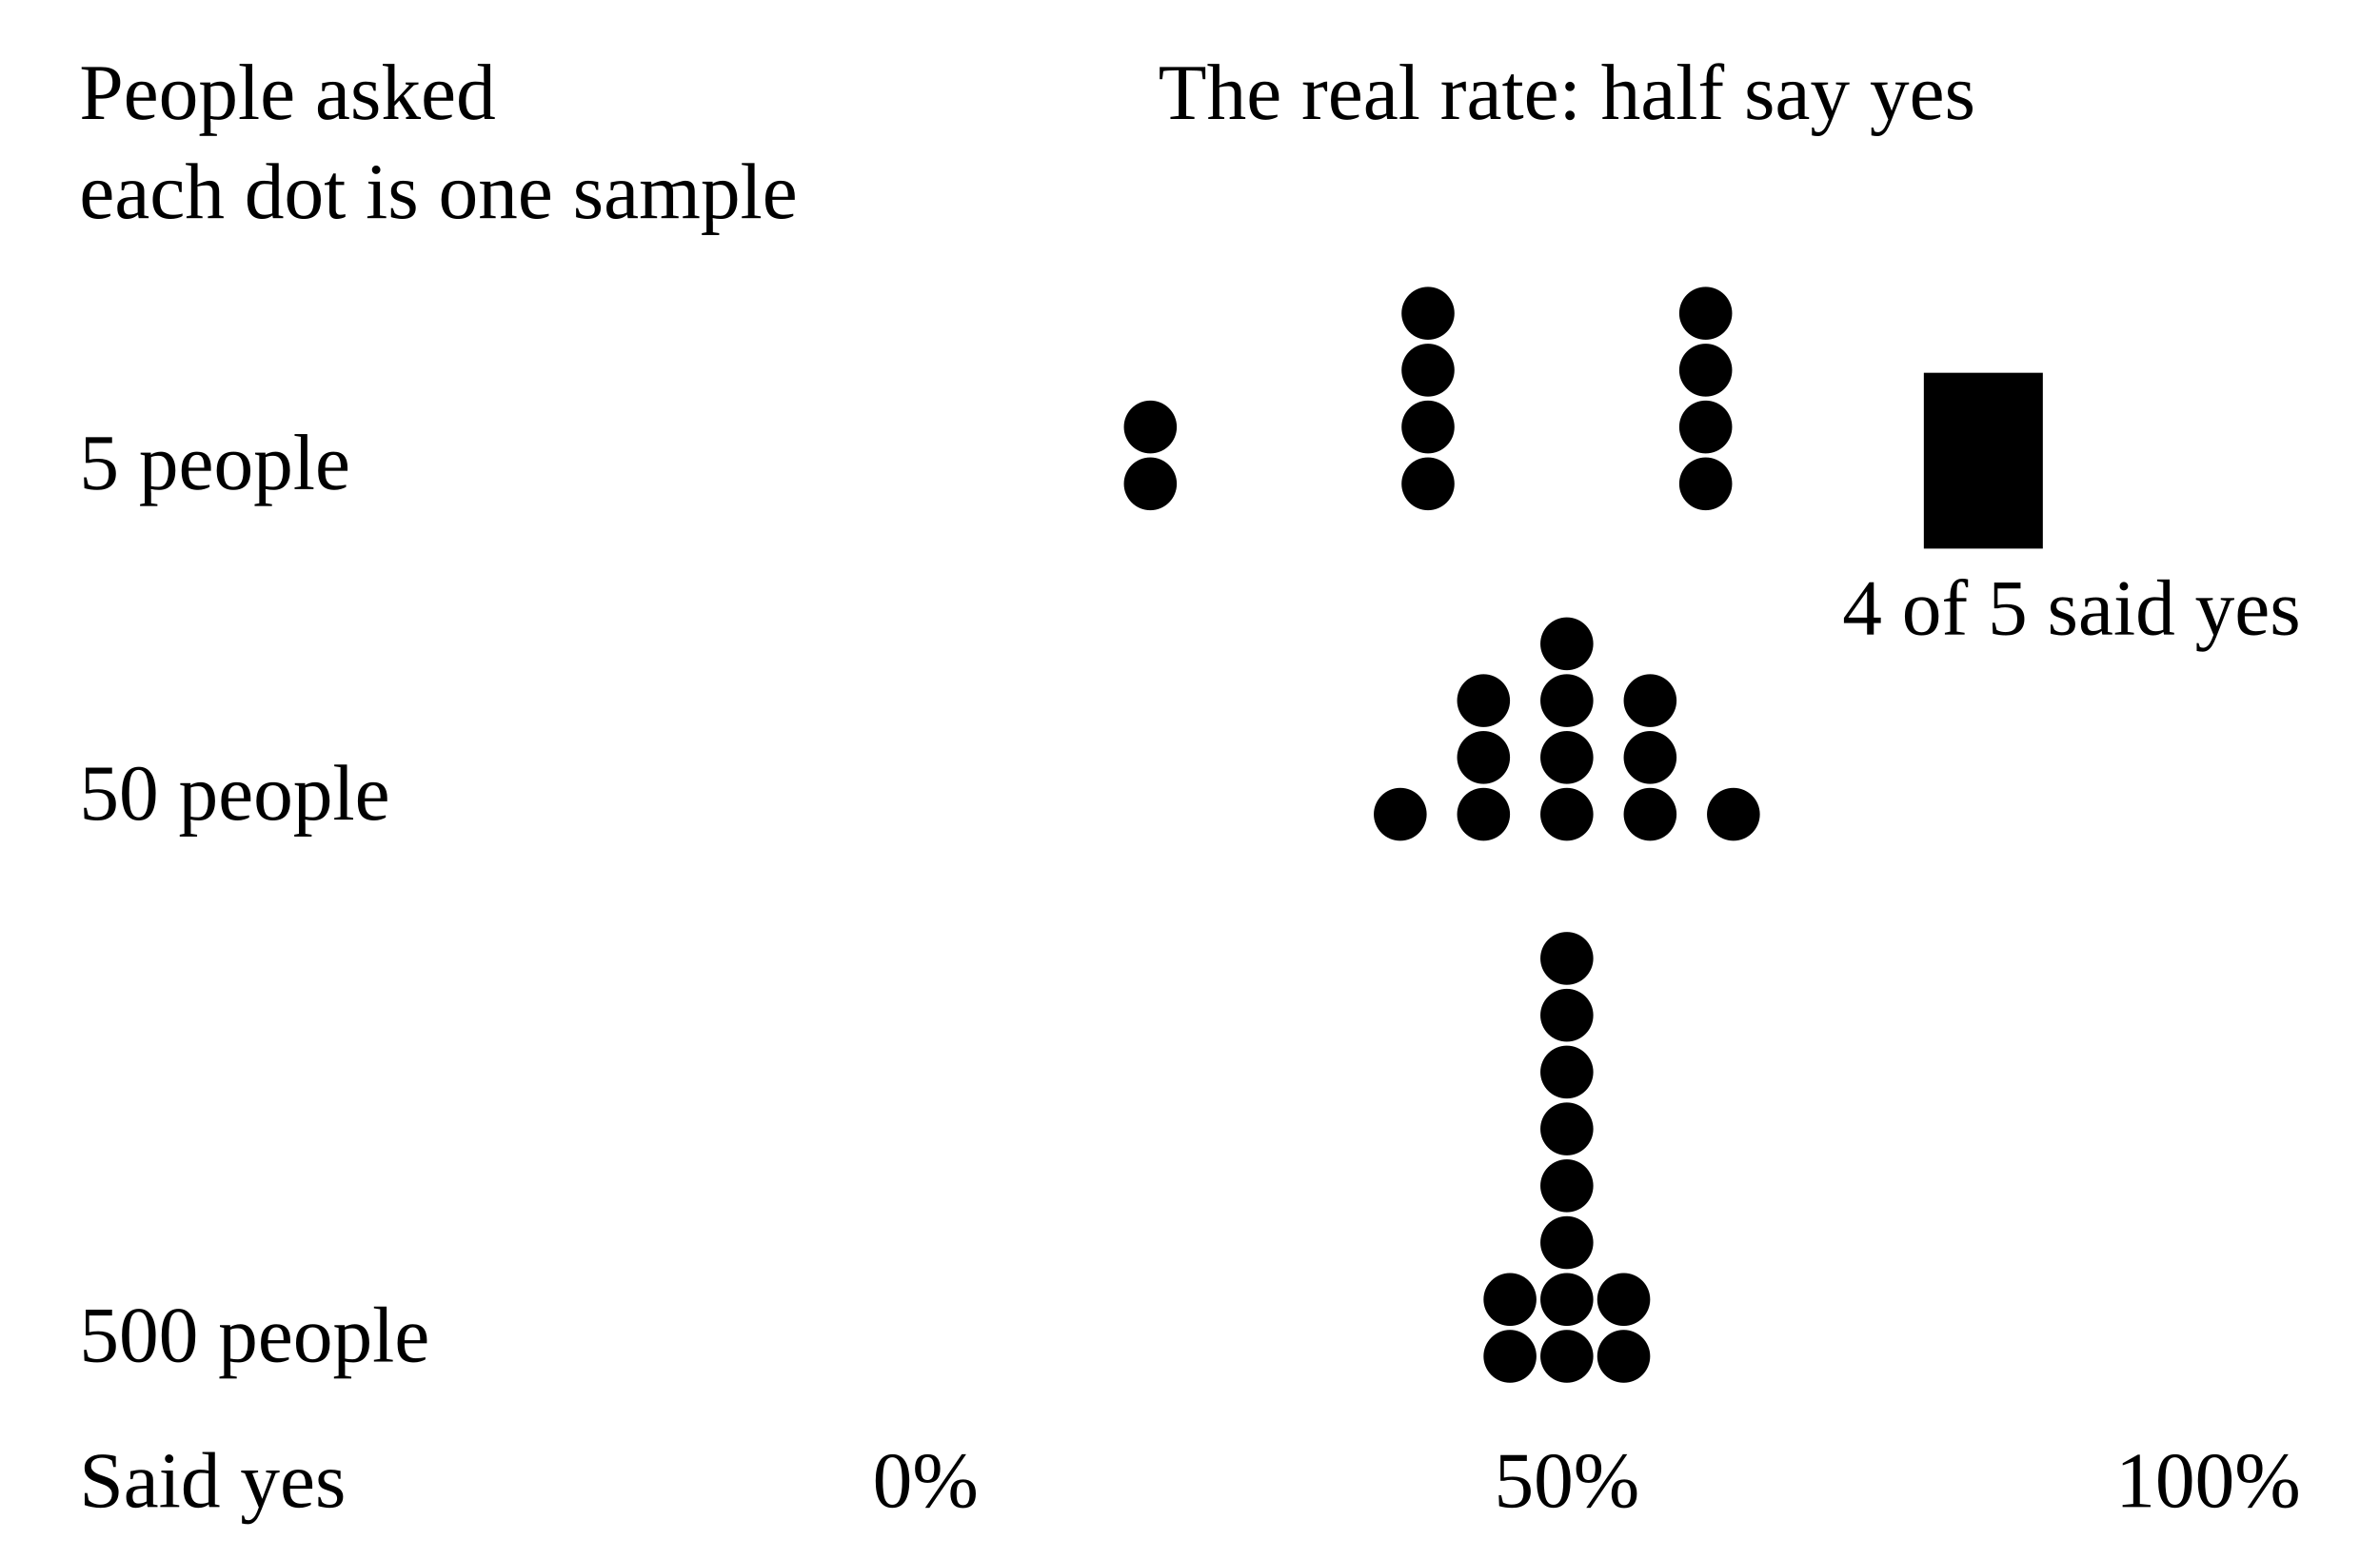
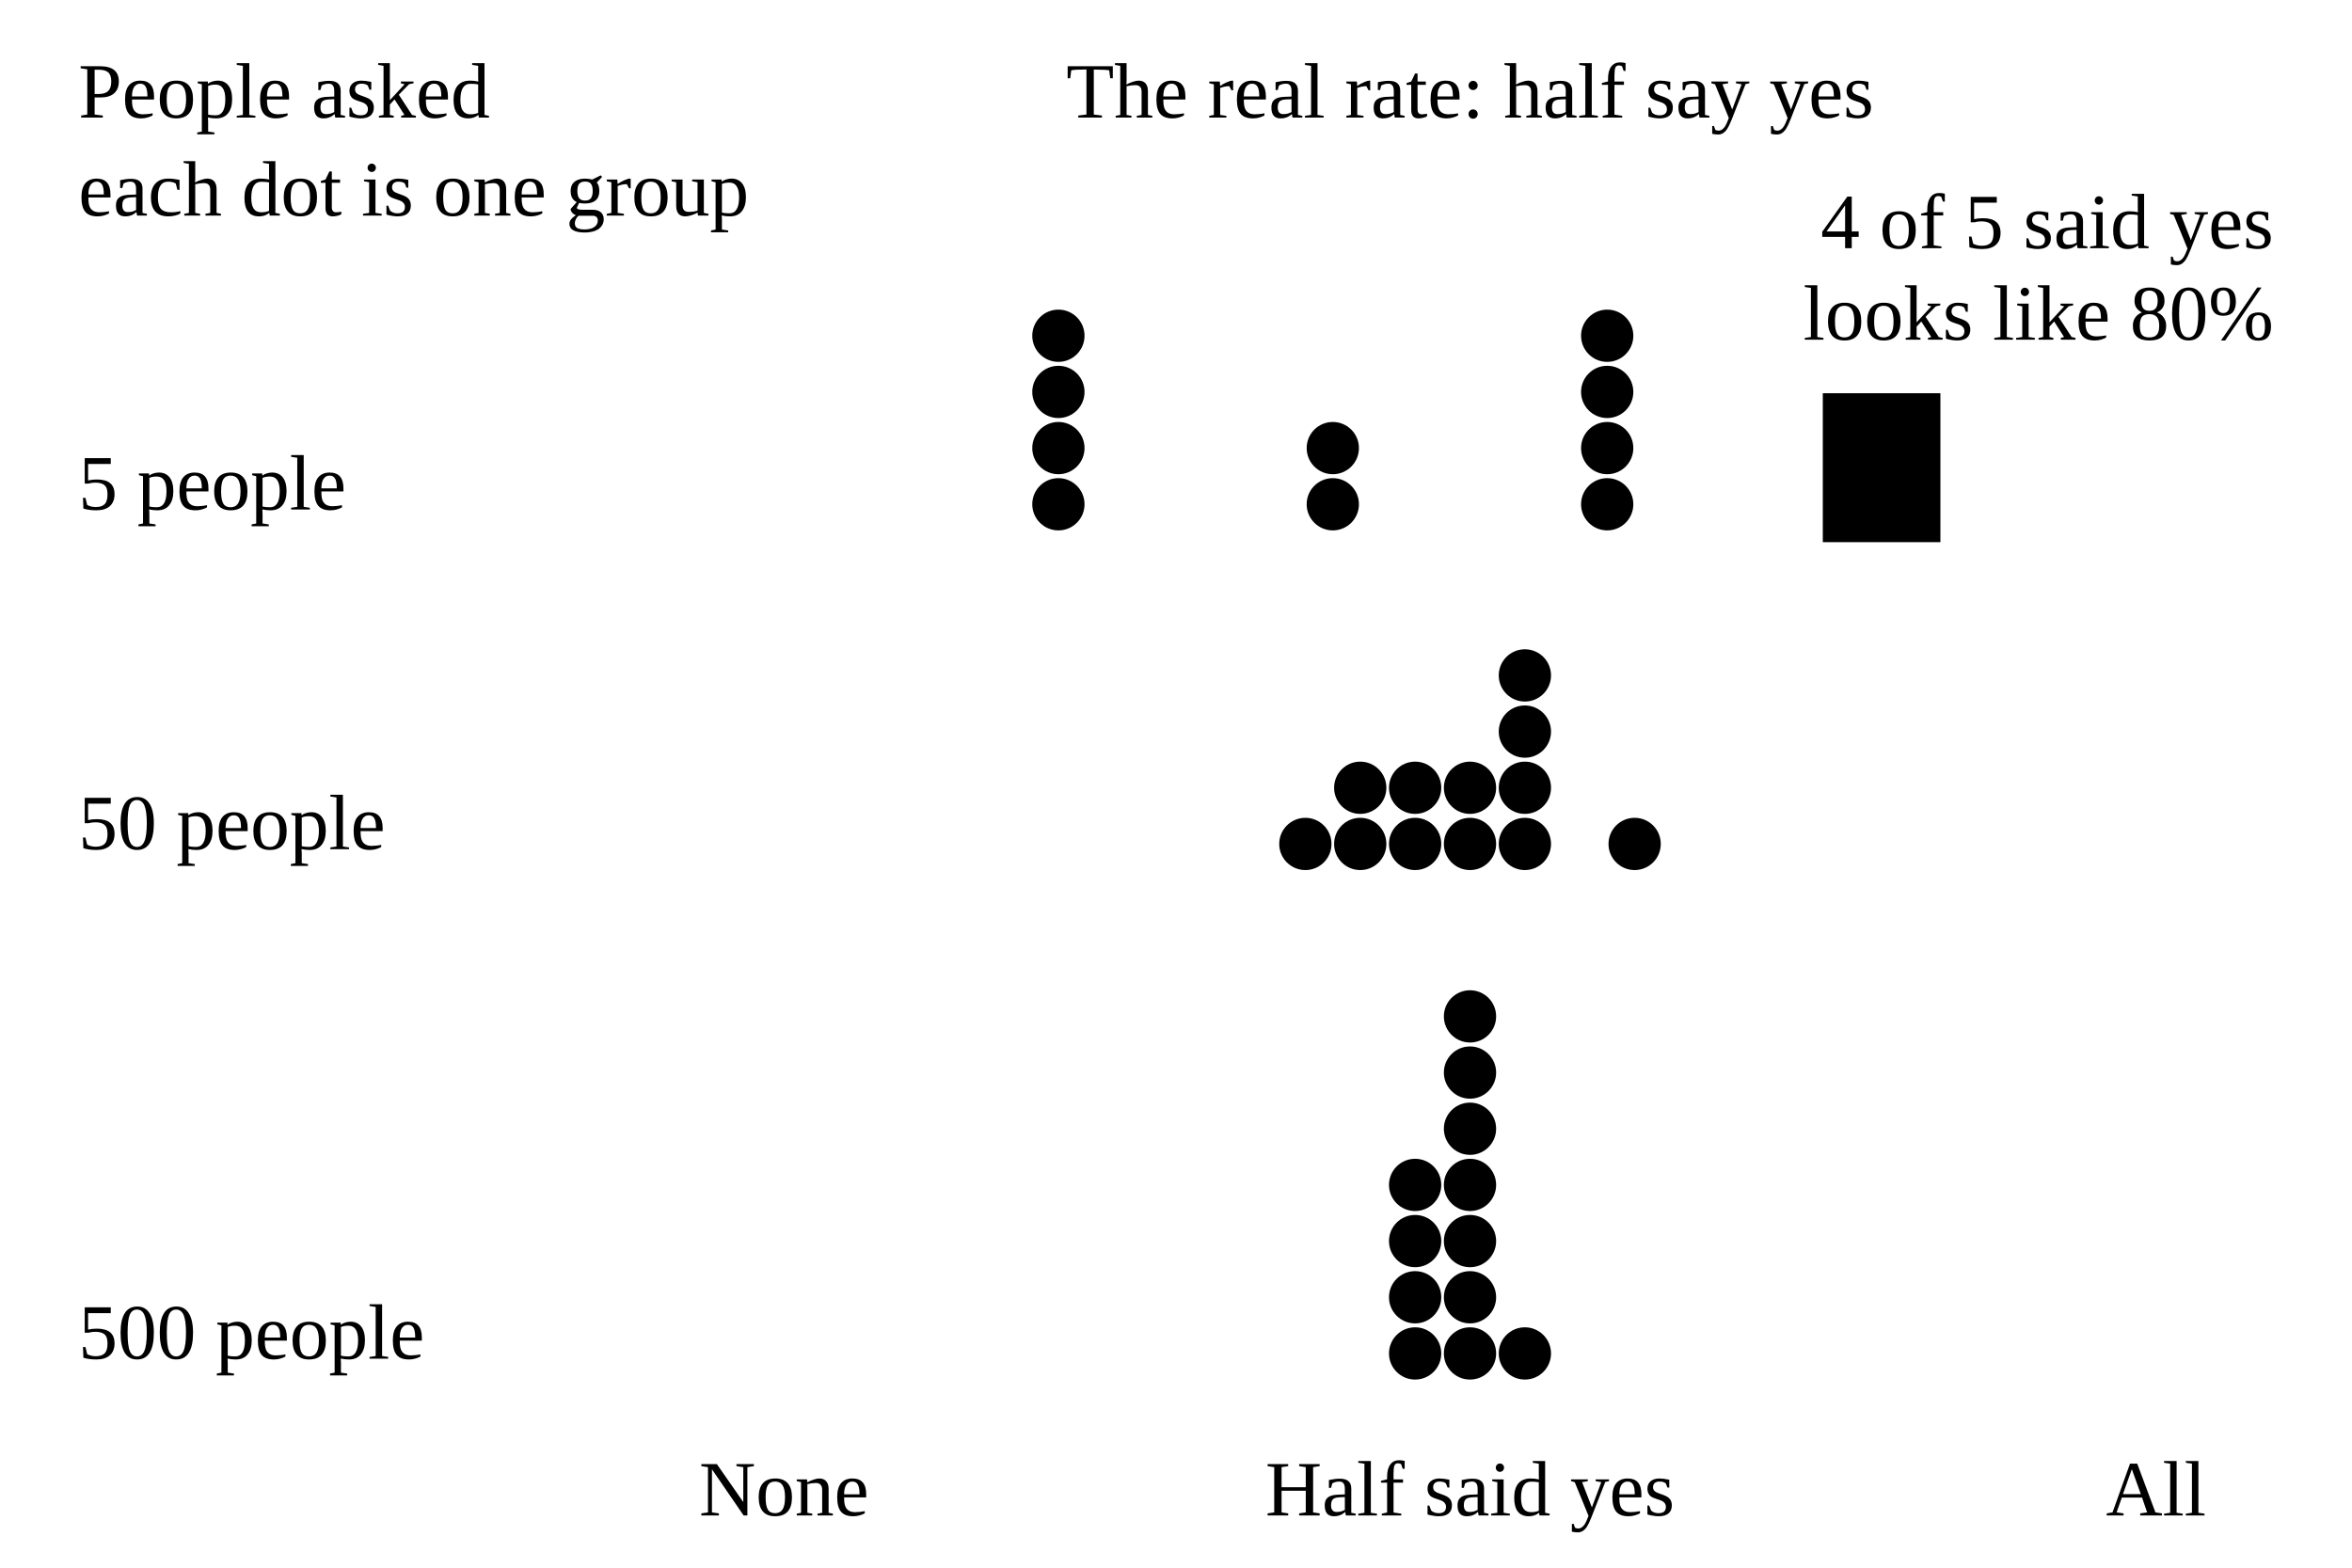
- <svg xmlns="http://www.w3.org/2000/svg" class="fig" viewBox="0 0 360 236" role="img" aria-labelledby="fig-small-title fig-small-desc">
+ <svg xmlns="http://www.w3.org/2000/svg" class="fig" viewBox="0 0 360 240" role="img" aria-labelledby="fig-small-title fig-small-desc">
  <text class="fig-label" x="12" y="18">People asked</text>
-   <text class="fig-note" x="12" y="33">each dot is one sample</text>
-   <text class="fig-label" x="237.0" y="18" text-anchor="middle">The real rate: half say yes</text>
-   <path class="fig-guide" d="M237.0,26 L237.0,210" />
-   <rect class="fig-mark" x="291.0" y="56.4" width="18" height="26.6" />
-   <text class="fig-label" x="12" y="74">5 people</text>
-   <path class="fig-axis" d="M132,78 L342,78" />
+   <text class="fig-note" x="12" y="33">each dot is one group</text>
+   <text class="fig-label" x="225.0" y="18" text-anchor="middle">The real rate: half say yes</text>
+   <path class="fig-guide" d="M225.0,26 L225.0,212" />
+   <rect class="fig-mark" x="279.0" y="60.2" width="18" height="22.8" />
+   <text class="fig-label" x="12" y="78">5 people</text>
+   <path class="fig-axis" d="M120,82 L330,82" />
  <g class="fig-ink">
-     <circle cx="174.0" cy="73.2" r="4" />
-     <circle cx="174.0" cy="64.6" r="4" />
-     <circle cx="216.0" cy="73.2" r="4" />
-     <circle cx="216.0" cy="64.6" r="4" />
-     <circle cx="216.0" cy="56.0" r="4" />
-     <circle cx="216.0" cy="47.4" r="4" />
-     <circle cx="258.0" cy="73.2" r="4" />
-     <circle cx="258.0" cy="64.6" r="4" />
-     <circle cx="258.0" cy="56.0" r="4" />
-     <circle cx="258.0" cy="47.4" r="4" />
-     <circle cx="300.0" cy="73.2" r="4" />
-     <circle cx="300.0" cy="64.6" r="4" />
+     <circle cx="162.0" cy="77.2" r="4" />
+     <circle cx="162.0" cy="68.6" r="4" />
+     <circle cx="162.0" cy="60.0" r="4" />
+     <circle cx="162.0" cy="51.4" r="4" />
+     <circle cx="204.0" cy="77.2" r="4" />
+     <circle cx="204.0" cy="68.6" r="4" />
+     <circle cx="246.0" cy="77.2" r="4" />
+     <circle cx="246.0" cy="68.6" r="4" />
+     <circle cx="246.0" cy="60.0" r="4" />
+     <circle cx="246.0" cy="51.4" r="4" />
+     <circle cx="288.0" cy="77.2" r="4" />
+     <circle cx="288.0" cy="68.6" r="4" />
  </g>
-   <text class="fig-label" x="12" y="124">50 people</text>
-   <path class="fig-axis" d="M132,128 L342,128" />
+   <text class="fig-label" x="12" y="130">50 people</text>
+   <path class="fig-axis" d="M120,134 L330,134" />
  <g class="fig-ink">
-     <circle cx="211.8" cy="123.2" r="4" />
-     <circle cx="224.4" cy="123.2" r="4" />
-     <circle cx="224.4" cy="114.6" r="4" />
-     <circle cx="224.4" cy="106.0" r="4" />
-     <circle cx="237.0" cy="123.2" r="4" />
-     <circle cx="237.0" cy="114.6" r="4" />
-     <circle cx="237.0" cy="106.0" r="4" />
-     <circle cx="237.0" cy="97.4" r="4" />
-     <circle cx="249.6" cy="123.2" r="4" />
-     <circle cx="249.6" cy="114.6" r="4" />
-     <circle cx="249.6" cy="106.0" r="4" />
-     <circle cx="262.2" cy="123.2" r="4" />
+     <circle cx="199.8" cy="129.2" r="4" />
+     <circle cx="208.2" cy="129.2" r="4" />
+     <circle cx="208.2" cy="120.6" r="4" />
+     <circle cx="216.6" cy="129.2" r="4" />
+     <circle cx="216.6" cy="120.6" r="4" />
+     <circle cx="225.0" cy="129.2" r="4" />
+     <circle cx="225.0" cy="120.6" r="4" />
+     <circle cx="233.4" cy="129.2" r="4" />
+     <circle cx="233.4" cy="120.6" r="4" />
+     <circle cx="233.4" cy="112.0" r="4" />
+     <circle cx="233.4" cy="103.4" r="4" />
+     <circle cx="250.2" cy="129.2" r="4" />
  </g>
-   <text class="fig-label" x="12" y="206">500 people</text>
-   <path class="fig-axis" d="M132,210 L342,210" />
+   <text class="fig-label" x="12" y="208">500 people</text>
+   <path class="fig-axis" d="M120,212 L330,212" />
  <g class="fig-ink">
-     <circle cx="228.4" cy="205.2" r="4" />
-     <circle cx="228.4" cy="196.6" r="4" />
-     <circle cx="237.0" cy="205.2" r="4" />
-     <circle cx="237.0" cy="196.6" r="4" />
-     <circle cx="237.0" cy="188.0" r="4" />
-     <circle cx="237.0" cy="179.4" r="4" />
-     <circle cx="237.0" cy="170.8" r="4" />
-     <circle cx="237.0" cy="162.2" r="4" />
-     <circle cx="237.0" cy="153.6" r="4" />
-     <circle cx="237.0" cy="145.0" r="4" />
-     <circle cx="245.6" cy="205.2" r="4" />
-     <circle cx="245.6" cy="196.6" r="4" />
+     <circle cx="216.6" cy="207.2" r="4" />
+     <circle cx="216.6" cy="198.6" r="4" />
+     <circle cx="216.6" cy="190.0" r="4" />
+     <circle cx="216.6" cy="181.4" r="4" />
+     <circle cx="225.0" cy="207.2" r="4" />
+     <circle cx="225.0" cy="198.6" r="4" />
+     <circle cx="225.0" cy="190.0" r="4" />
+     <circle cx="225.0" cy="181.4" r="4" />
+     <circle cx="225.0" cy="172.8" r="4" />
+     <circle cx="225.0" cy="164.2" r="4" />
+     <circle cx="225.0" cy="155.6" r="4" />
+     <circle cx="233.4" cy="207.2" r="4" />
  </g>
-   <text class="fig-label" x="348" y="96" text-anchor="end">4 of 5 said yes</text>
-   <text class="fig-note" x="132" y="228">0%</text>
-   <text class="fig-note" x="237.0" y="228" text-anchor="middle">50%</text>
-   <text class="fig-note" x="348" y="228" text-anchor="end">100%</text>
-   <text class="fig-note" x="12" y="228">Said yes</text>
+   <text class="fig-label" x="348" y="38" text-anchor="end">4 of 5 said yes</text>
+   <text class="fig-note" x="348" y="52" text-anchor="end">looks like 80%</text>
+   <text class="fig-note" x="120" y="232" text-anchor="middle">None</text>
+   <text class="fig-note" x="225.0" y="232" text-anchor="middle">Half said yes</text>
+   <text class="fig-note" x="330" y="232" text-anchor="middle">All</text>
</svg>
